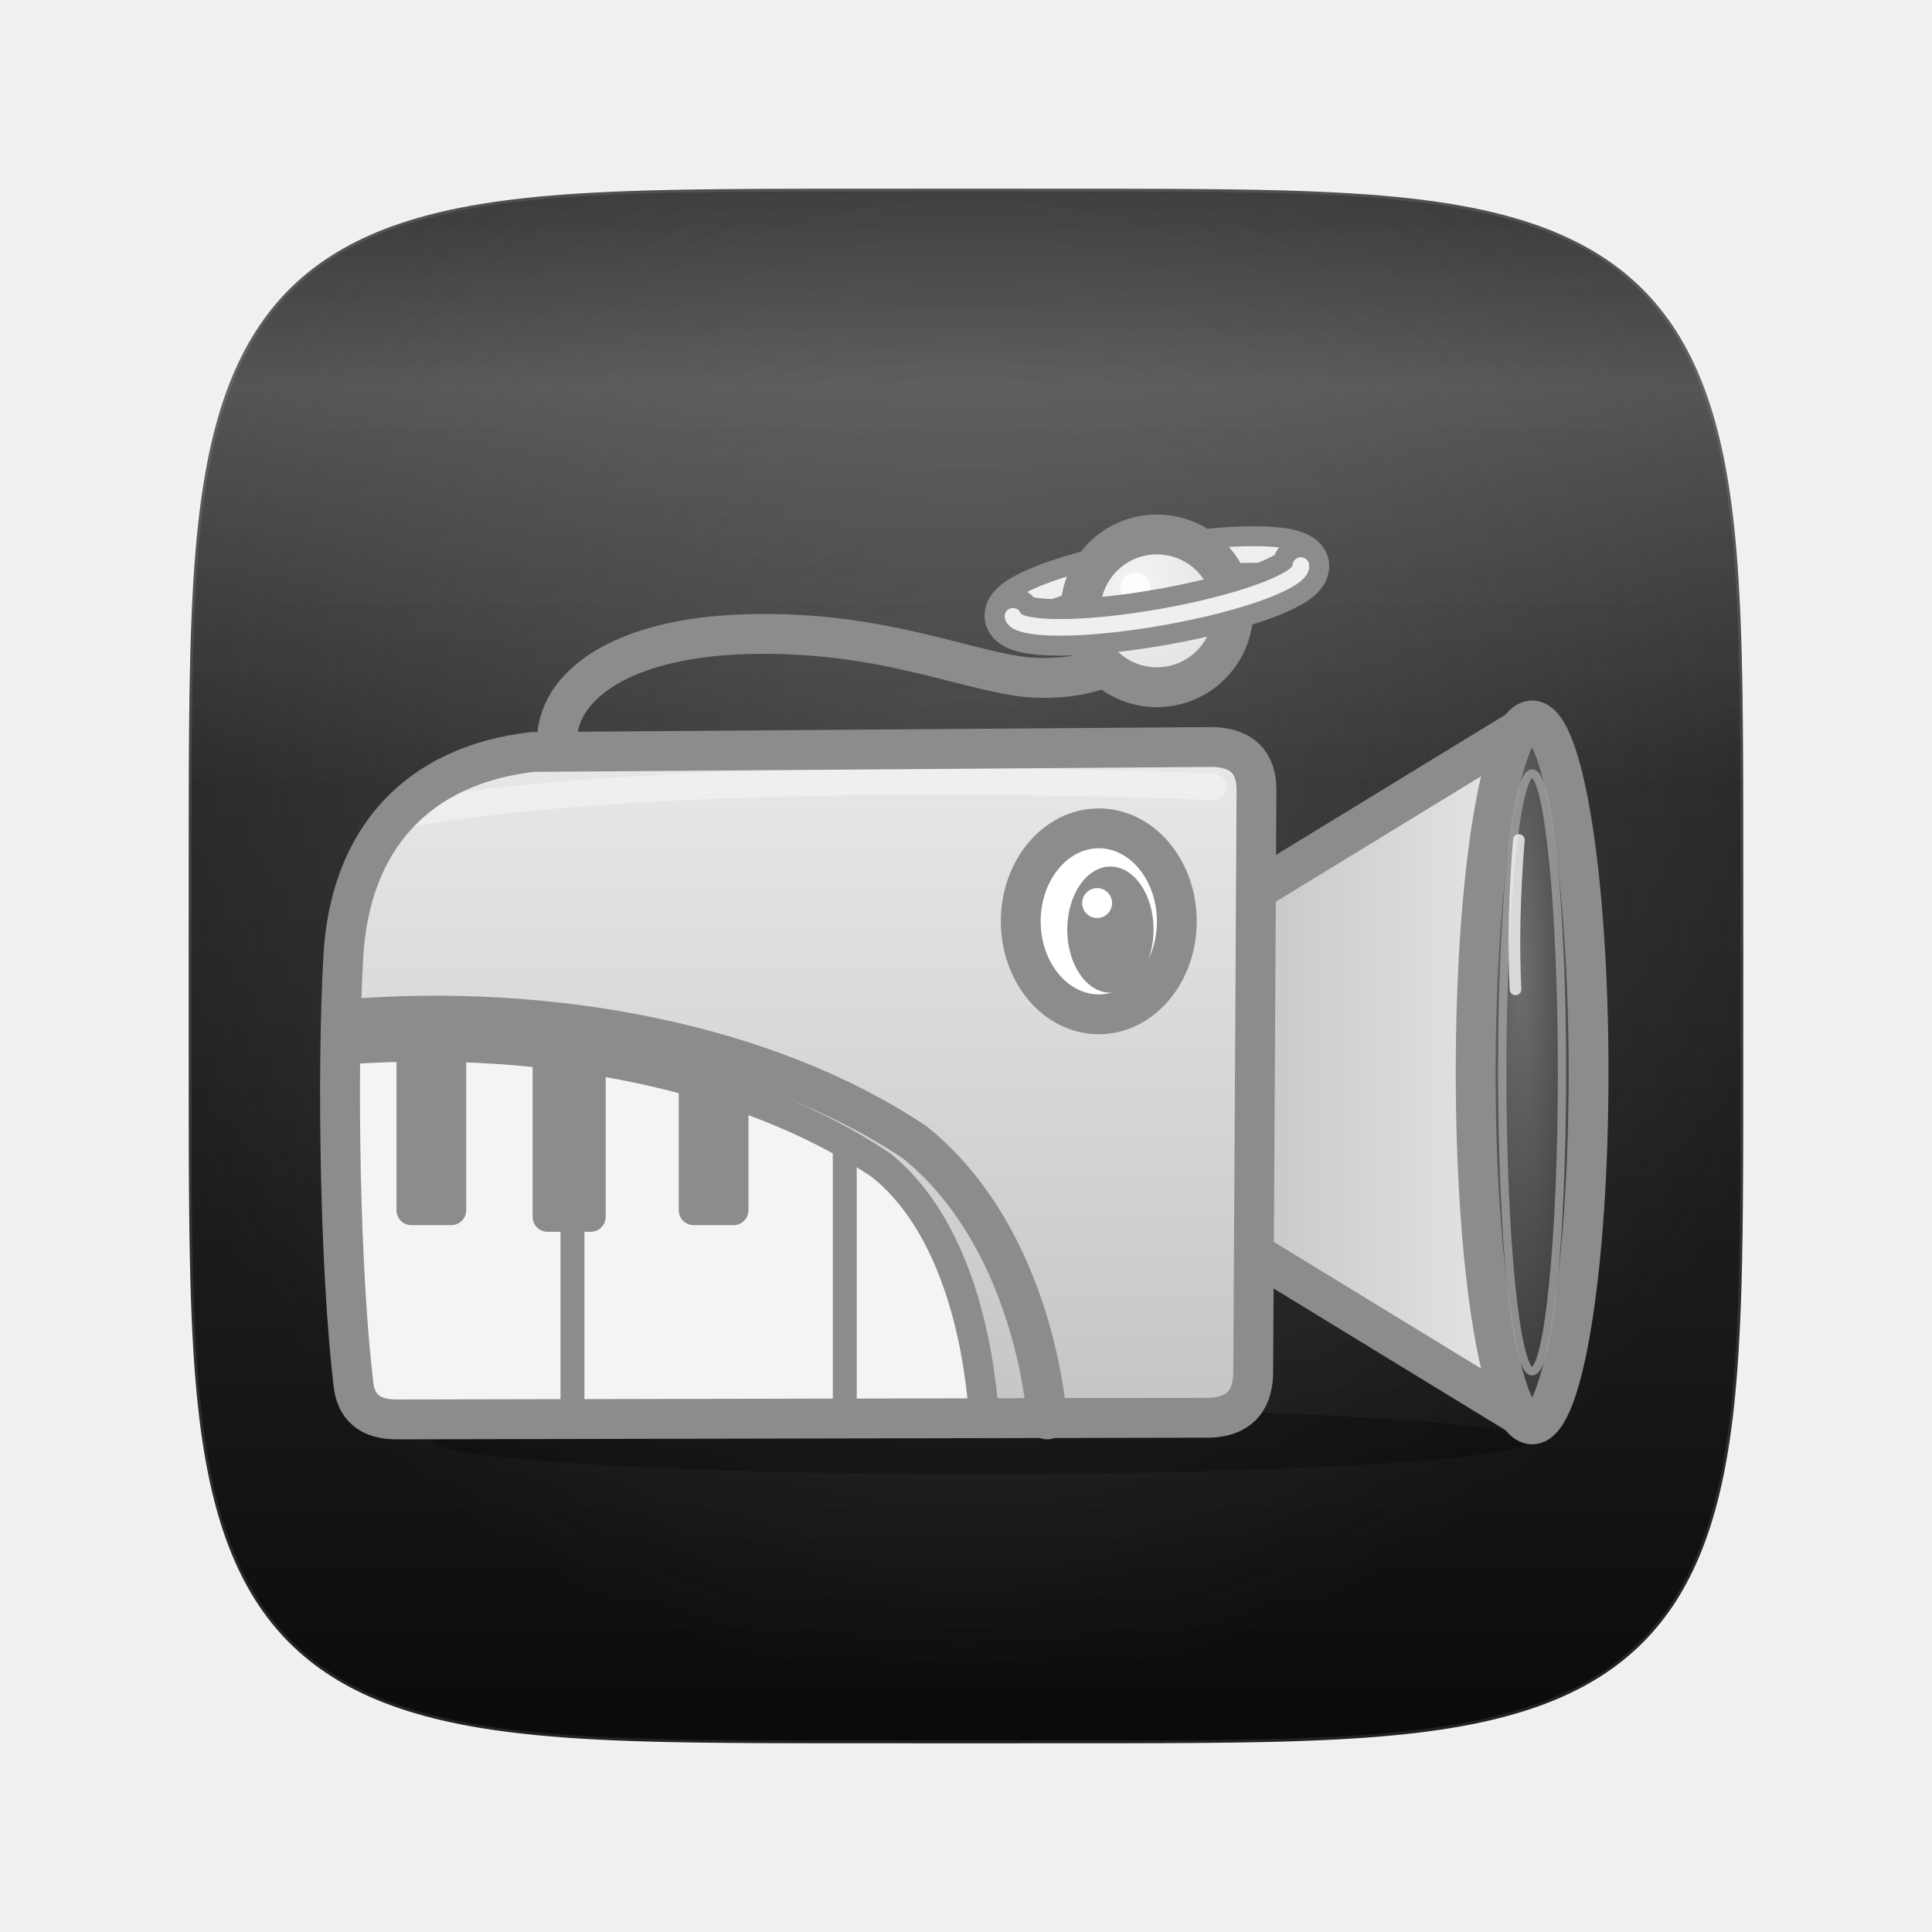
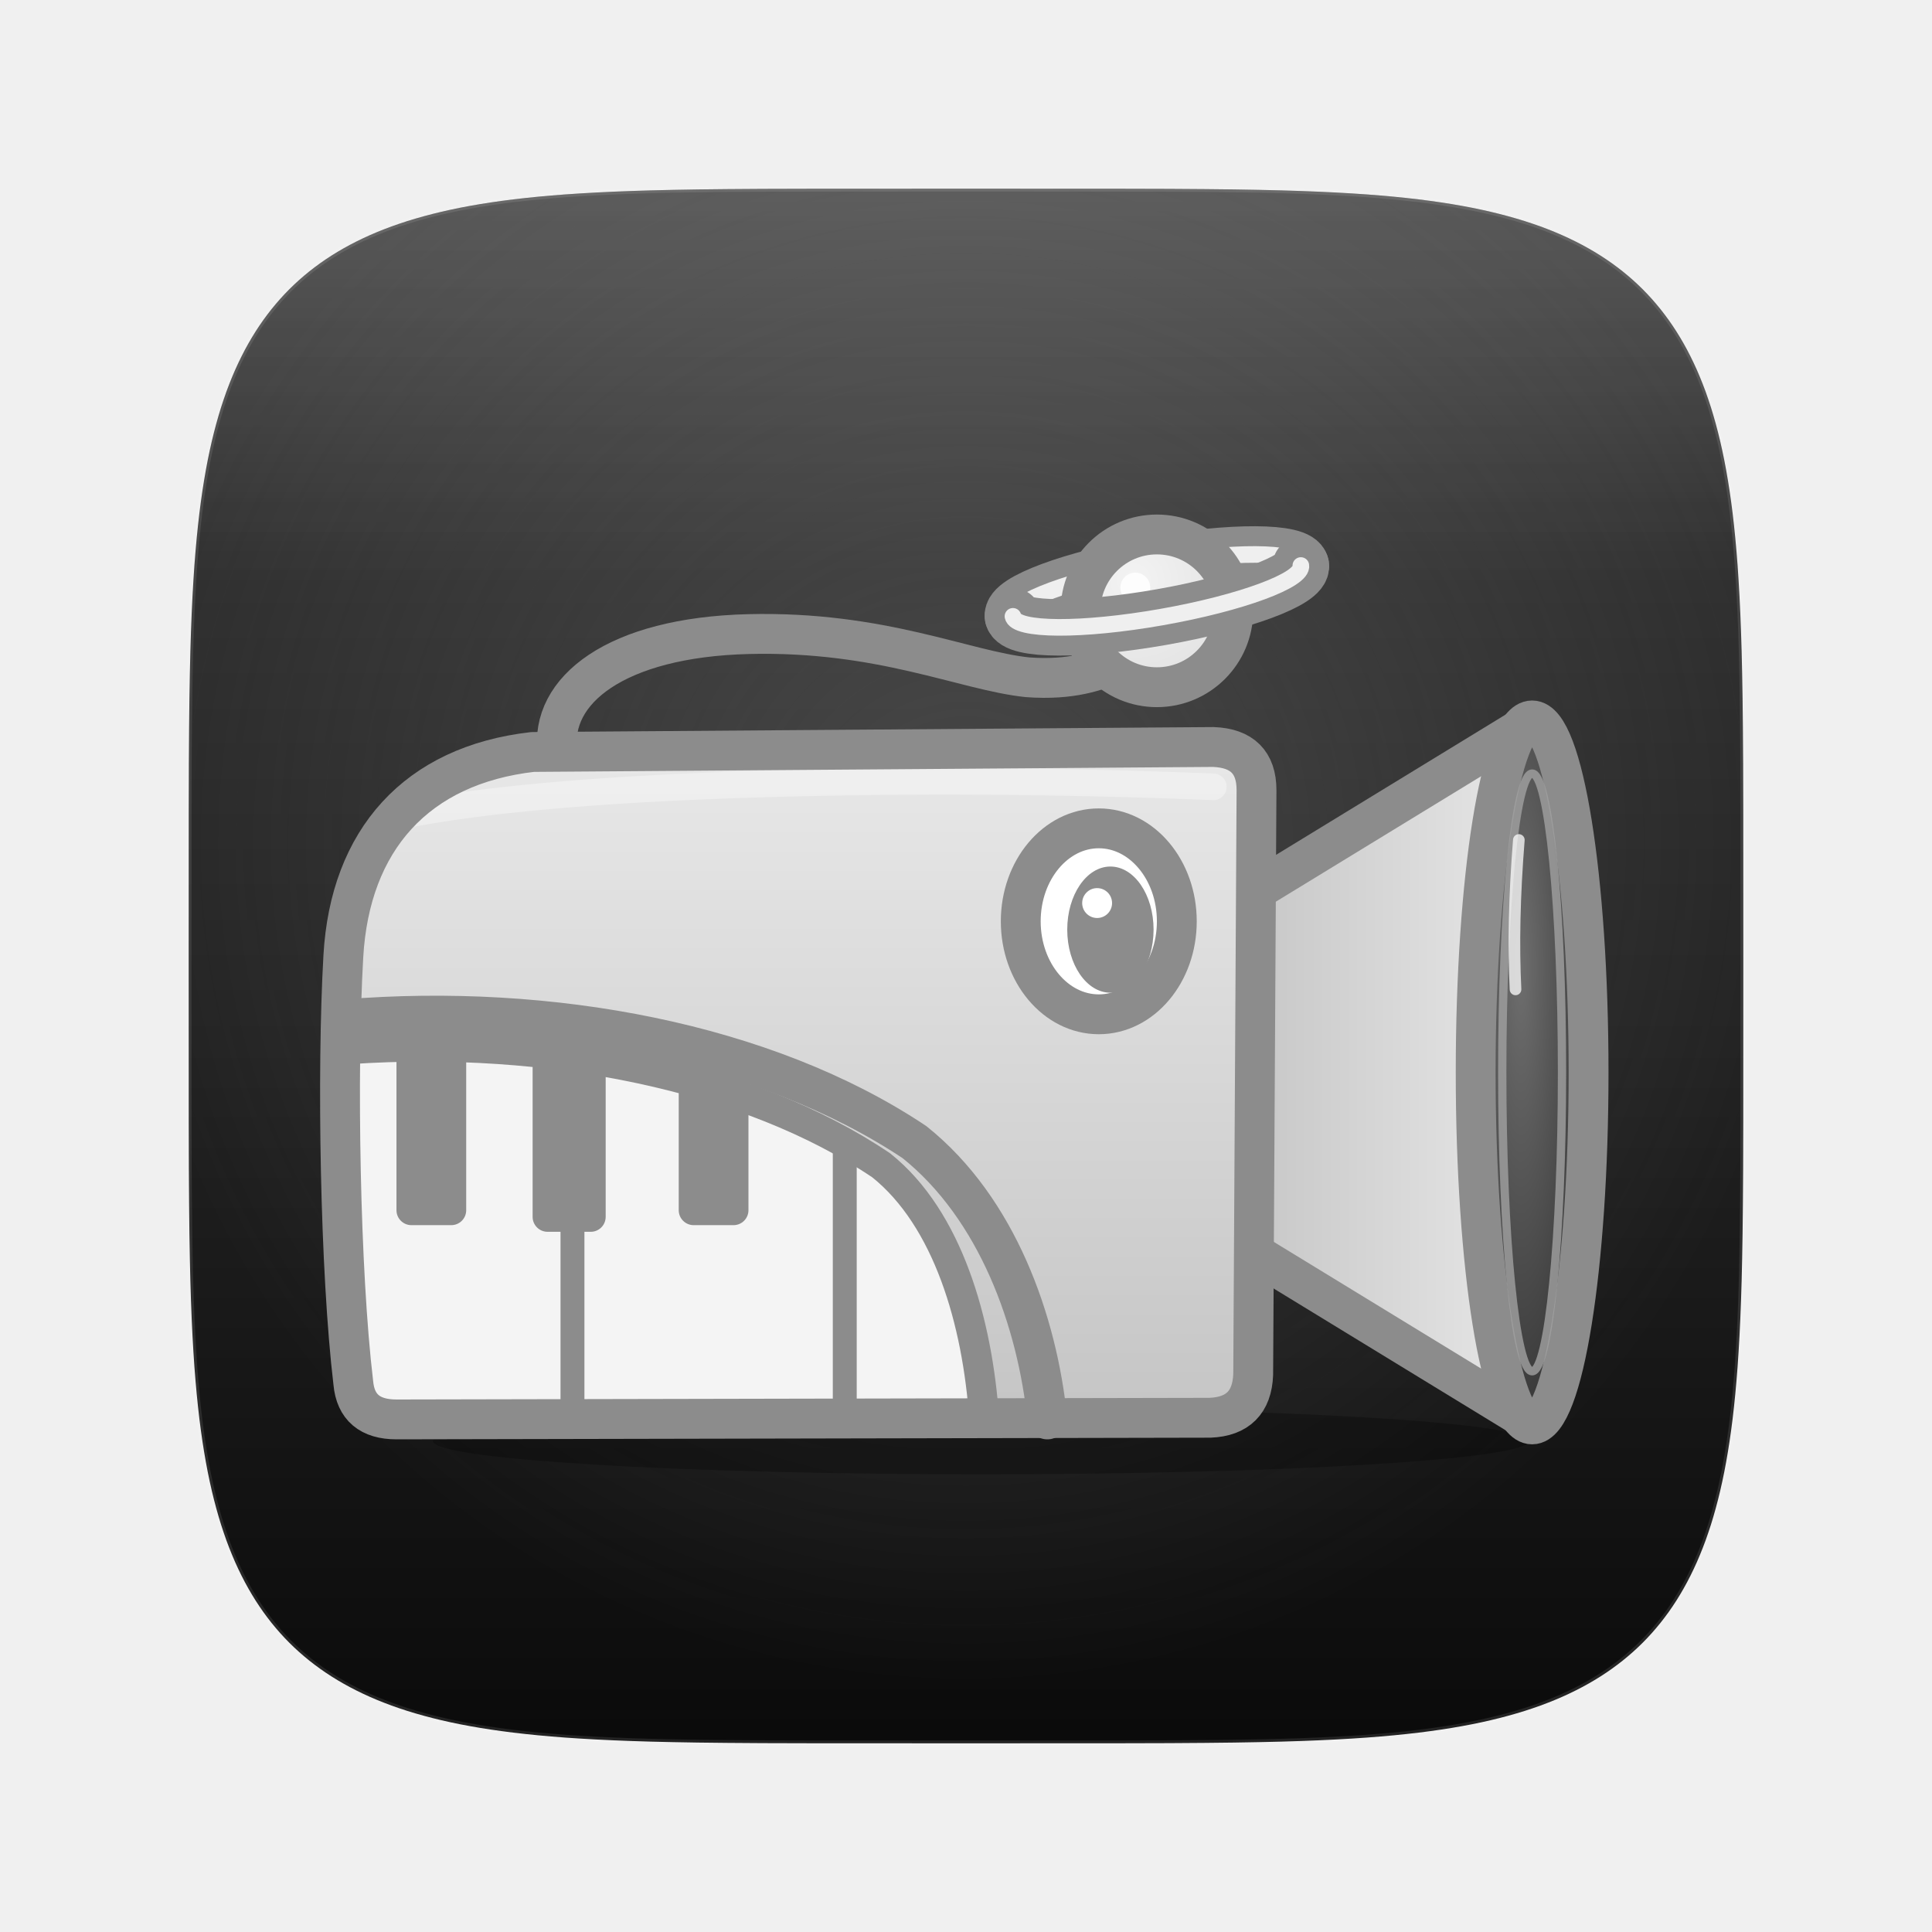
<svg xmlns="http://www.w3.org/2000/svg" width="1024" height="1024" viewBox="0 0 1024 1024">
  <defs>
    <linearGradient id="plate" x1="0" y1="0" x2="0" y2="1">
      <stop offset="0" stop-color="#3a3a3a" />
      <stop offset="0.55" stop-color="#222222" />
      <stop offset="1" stop-color="#0b0b0b" />
    </linearGradient>
    <radialGradient id="glow" cx="0.5" cy="0.42" r="0.55">
      <stop offset="0" stop-color="#6b6b6b" stop-opacity="0.45" />
      <stop offset="1" stop-color="#6b6b6b" stop-opacity="0" />
    </radialGradient>
    <linearGradient id="bodyg" x1="0" y1="0" x2="0" y2="1">
      <stop offset="0" stop-color="#c0c0c0" />
      <stop offset="0.6" stop-color="#ababab" />
      <stop offset="1" stop-color="#939393" />
    </linearGradient>
    <linearGradient id="lensbody" x1="0" y1="0" x2="0" y2="1">
      <stop offset="0" stop-color="#b8b8b8" />
      <stop offset="1" stop-color="#8c8c8c" />
    </linearGradient>
    <linearGradient id="keysg" x1="0" y1="0" x2="0" y2="1">
      <stop offset="0" stop-color="#fafafa" />
      <stop offset="1" stop-color="#e0e0e0" />
    </linearGradient>
    <linearGradient id="blackk" x1="0" y1="0" x2="0" y2="1">
      <stop offset="0" stop-color="#2f2f2f" />
      <stop offset="1" stop-color="#181818" />
    </linearGradient>
    <radialGradient id="glass" cx="0.35" cy="0.3" r="0.9">
      <stop offset="0" stop-color="#757575" />
      <stop offset="0.5" stop-color="#3c3c3c" />
      <stop offset="1" stop-color="#1c1c1c" />
    </radialGradient>
    <radialGradient id="eyew" cx="0.4" cy="0.35" r="0.7">
      <stop offset="0" stop-color="#ffffff" />
      <stop offset="1" stop-color="#e6e6e6" />
    </radialGradient>
    <radialGradient id="ball" cx="0.35" cy="0.3" r="0.8">
      <stop offset="0" stop-color="#d5d5d5" />
      <stop offset="1" stop-color="#999999" />
    </radialGradient>
    <linearGradient id="sheen" x1="0" y1="0" x2="0" y2="1">
-       <stop offset="0" stop-color="#ffffff" stop-opacity="0" />
-       <stop offset="0.25" stop-color="#ffffff" stop-opacity="0.16" />
-       <stop offset="0.75" stop-color="#ffffff" stop-opacity="0" />
+       <stop offset="0" stop-color="#ffffff" stop-opacity="0.16" />
+       <stop offset="0.5" stop-color="#ffffff" stop-opacity="0" />
    </linearGradient>
    <filter id="drop" x="-20%" y="-20%" width="140%" height="150%">
      <feGaussianBlur in="SourceAlpha" stdDeviation="14" />
      <feOffset dy="12" result="b" />
      <feComponentTransfer>
        <feFuncA type="linear" slope="0.35" />
      </feComponentTransfer>
      <feMerge>
        <feMergeNode />
        <feMergeNode in="SourceGraphic" />
      </feMerge>
    </filter>
-     <clipPath id="plateclip">
-       <path d="M924.00,512.00 L923.97,593.59 L923.90,619.65 L923.77,638.60 L923.60,654.01 L923.37,667.24 L923.10,678.95 L922.77,689.52 L922.39,699.21 L921.96,708.17 L921.48,716.53 L920.96,724.39 L920.37,731.81 L919.74,738.85 L919.06,745.54 L918.33,751.94 L917.54,758.06 L916.70,763.93 L915.81,769.57 L914.87,775.00 L913.88,780.24 L912.83,785.29 L911.73,790.18 L910.57,794.91 L909.36,799.49 L908.10,803.93 L906.79,808.23 L905.41,812.41 L903.99,816.47 L902.50,820.41 L900.96,824.24 L899.37,827.96 L897.71,831.58 L896.00,835.10 L894.23,838.53 L892.40,841.86 L890.51,845.11 L888.56,848.27 L886.55,851.34 L884.48,854.33 L882.34,857.24 L880.14,860.08 L877.87,862.83 L875.54,865.52 L873.14,868.13 L870.67,870.67 L868.13,873.14 L865.52,875.54 L862.83,877.87 L860.08,880.14 L857.24,882.34 L854.33,884.48 L851.34,886.55 L848.27,888.56 L845.11,890.51 L841.86,892.40 L838.53,894.23 L835.10,896.00 L831.58,897.71 L827.96,899.37 L824.24,900.96 L820.41,902.50 L816.47,903.99 L812.41,905.41 L808.23,906.79 L803.93,908.10 L799.49,909.36 L794.91,910.57 L790.18,911.73 L785.29,912.83 L780.24,913.88 L775.00,914.87 L769.57,915.81 L763.93,916.70 L758.06,917.54 L751.94,918.33 L745.54,919.06 L738.85,919.74 L731.81,920.37 L724.39,920.96 L716.53,921.48 L708.17,921.96 L699.21,922.39 L689.52,922.77 L678.95,923.10 L667.24,923.37 L654.01,923.60 L638.60,923.77 L619.65,923.90 L593.59,923.97 L512.00,924.00 L430.41,923.97 L404.35,923.90 L385.40,923.77 L369.99,923.60 L356.76,923.37 L345.05,923.10 L334.48,922.77 L324.79,922.39 L315.83,921.96 L307.47,921.48 L299.61,920.96 L292.19,920.37 L285.15,919.74 L278.46,919.06 L272.06,918.33 L265.94,917.54 L260.07,916.70 L254.43,915.81 L249.00,914.87 L243.76,913.88 L238.71,912.83 L233.82,911.73 L229.09,910.57 L224.51,909.36 L220.07,908.10 L215.77,906.79 L211.59,905.41 L207.53,903.99 L203.59,902.50 L199.76,900.96 L196.04,899.37 L192.42,897.71 L188.90,896.00 L185.47,894.23 L182.14,892.40 L178.89,890.51 L175.73,888.56 L172.66,886.55 L169.67,884.48 L166.76,882.34 L163.92,880.14 L161.17,877.87 L158.48,875.54 L155.87,873.14 L153.33,870.67 L150.86,868.13 L148.46,865.52 L146.13,862.83 L143.86,860.08 L141.66,857.24 L139.52,854.33 L137.45,851.34 L135.44,848.27 L133.49,845.11 L131.60,841.86 L129.77,838.53 L128.00,835.10 L126.29,831.58 L124.63,827.96 L123.04,824.24 L121.50,820.41 L120.01,816.47 L118.59,812.41 L117.21,808.23 L115.90,803.93 L114.64,799.49 L113.43,794.91 L112.27,790.18 L111.17,785.29 L110.12,780.24 L109.13,775.00 L108.19,769.57 L107.30,763.93 L106.46,758.06 L105.67,751.94 L104.94,745.54 L104.26,738.85 L103.63,731.81 L103.04,724.39 L102.52,716.53 L102.04,708.17 L101.61,699.21 L101.23,689.52 L100.90,678.95 L100.63,667.24 L100.40,654.01 L100.23,638.60 L100.10,619.65 L100.03,593.59 L100.00,512.00 L100.03,430.41 L100.10,404.35 L100.23,385.40 L100.40,369.99 L100.63,356.76 L100.90,345.05 L101.23,334.48 L101.61,324.79 L102.04,315.83 L102.52,307.47 L103.04,299.61 L103.63,292.19 L104.26,285.15 L104.94,278.46 L105.67,272.06 L106.46,265.94 L107.30,260.07 L108.19,254.43 L109.13,249.00 L110.12,243.76 L111.17,238.71 L112.27,233.82 L113.43,229.09 L114.64,224.51 L115.90,220.07 L117.21,215.77 L118.59,211.59 L120.01,207.53 L121.50,203.59 L123.04,199.76 L124.63,196.04 L126.29,192.42 L128.00,188.90 L129.77,185.47 L131.60,182.14 L133.49,178.89 L135.44,175.73 L137.45,172.66 L139.52,169.67 L141.66,166.76 L143.86,163.92 L146.13,161.17 L148.46,158.48 L150.86,155.87 L153.33,153.33 L155.87,150.86 L158.48,148.46 L161.17,146.13 L163.92,143.86 L166.76,141.66 L169.67,139.52 L172.66,137.45 L175.73,135.44 L178.89,133.49 L182.14,131.60 L185.47,129.77 L188.90,128.00 L192.42,126.29 L196.04,124.63 L199.76,123.04 L203.59,121.50 L207.53,120.01 L211.59,118.59 L215.77,117.21 L220.07,115.90 L224.51,114.64 L229.09,113.43 L233.82,112.27 L238.71,111.17 L243.76,110.12 L249.00,109.13 L254.43,108.19 L260.07,107.30 L265.94,106.46 L272.06,105.67 L278.46,104.94 L285.15,104.26 L292.19,103.63 L299.61,103.04 L307.47,102.52 L315.83,102.04 L324.79,101.61 L334.48,101.23 L345.05,100.90 L356.76,100.63 L369.99,100.40 L385.40,100.23 L404.35,100.10 L430.41,100.03 L512.00,100.00 L593.59,100.03 L619.65,100.10 L638.60,100.23 L654.01,100.40 L667.24,100.63 L678.95,100.90 L689.52,101.23 L699.21,101.61 L708.17,102.04 L716.53,102.52 L724.39,103.04 L731.81,103.63 L738.85,104.26 L745.54,104.94 L751.94,105.67 L758.06,106.46 L763.93,107.30 L769.57,108.19 L775.00,109.13 L780.24,110.12 L785.29,111.17 L790.18,112.27 L794.91,113.43 L799.49,114.64 L803.93,115.90 L808.23,117.21 L812.41,118.59 L816.47,120.01 L820.41,121.50 L824.24,123.04 L827.96,124.63 L831.58,126.29 L835.10,128.00 L838.53,129.77 L841.86,131.60 L845.11,133.49 L848.27,135.44 L851.34,137.45 L854.33,139.52 L857.24,141.66 L860.08,143.86 L862.83,146.13 L865.52,148.46 L868.13,150.86 L870.67,153.33 L873.14,155.87 L875.54,158.48 L877.87,161.17 L880.14,163.92 L882.34,166.76 L884.48,169.67 L886.55,172.66 L888.56,175.73 L890.51,178.89 L892.40,182.14 L894.23,185.47 L896.00,188.90 L897.71,192.42 L899.37,196.04 L900.96,199.76 L902.50,203.59 L903.99,207.53 L905.41,211.59 L906.79,215.77 L908.10,220.07 L909.36,224.51 L910.57,229.09 L911.73,233.82 L912.83,238.71 L913.88,243.76 L914.87,249.00 L915.81,254.43 L916.70,260.07 L917.54,265.94 L918.33,272.06 L919.06,278.46 L919.74,285.15 L920.37,292.19 L920.96,299.61 L921.48,307.47 L921.96,315.83 L922.39,324.79 L922.77,334.48 L923.10,345.05 L923.37,356.76 L923.60,369.99 L923.77,385.40 L923.90,404.35 L923.97,430.41 Z" />
-     </clipPath>
+     <linearGradient id="sheenP" gradientUnits="userSpaceOnUse" x1="0" y1="100" x2="0" y2="520">
+       <stop offset="0" stop-color="#ffffff" stop-opacity="0.16" />
+       <stop offset="0.5" stop-color="#ffffff" stop-opacity="0" />
+     </linearGradient>
  </defs>
  <path d="M924.00,512.00 L923.97,593.59 L923.90,619.65 L923.77,638.60 L923.60,654.01 L923.37,667.24 L923.10,678.95 L922.77,689.52 L922.39,699.21 L921.96,708.17 L921.48,716.53 L920.96,724.39 L920.37,731.81 L919.74,738.85 L919.06,745.54 L918.33,751.94 L917.54,758.06 L916.70,763.93 L915.81,769.57 L914.87,775.00 L913.88,780.24 L912.83,785.29 L911.73,790.18 L910.57,794.91 L909.36,799.49 L908.10,803.93 L906.79,808.23 L905.41,812.41 L903.99,816.47 L902.50,820.41 L900.96,824.24 L899.37,827.96 L897.71,831.58 L896.00,835.10 L894.23,838.53 L892.40,841.86 L890.51,845.11 L888.56,848.27 L886.55,851.34 L884.48,854.33 L882.34,857.24 L880.14,860.08 L877.87,862.83 L875.54,865.52 L873.14,868.13 L870.67,870.67 L868.13,873.14 L865.52,875.54 L862.83,877.87 L860.08,880.14 L857.24,882.34 L854.33,884.48 L851.34,886.55 L848.27,888.56 L845.11,890.51 L841.86,892.40 L838.53,894.23 L835.10,896.00 L831.58,897.71 L827.96,899.37 L824.24,900.96 L820.41,902.50 L816.47,903.99 L812.41,905.41 L808.23,906.79 L803.93,908.10 L799.49,909.36 L794.91,910.57 L790.18,911.73 L785.29,912.83 L780.24,913.88 L775.00,914.87 L769.57,915.81 L763.93,916.70 L758.06,917.54 L751.94,918.33 L745.54,919.06 L738.85,919.74 L731.81,920.37 L724.39,920.96 L716.53,921.48 L708.17,921.96 L699.21,922.39 L689.52,922.77 L678.95,923.10 L667.24,923.37 L654.01,923.60 L638.60,923.77 L619.65,923.90 L593.59,923.97 L512.00,924.00 L430.41,923.97 L404.35,923.90 L385.40,923.77 L369.99,923.60 L356.76,923.37 L345.05,923.10 L334.48,922.77 L324.79,922.39 L315.83,921.96 L307.47,921.48 L299.61,920.96 L292.19,920.37 L285.15,919.74 L278.46,919.06 L272.06,918.33 L265.94,917.54 L260.07,916.70 L254.43,915.81 L249.00,914.87 L243.76,913.88 L238.71,912.83 L233.82,911.73 L229.09,910.57 L224.51,909.36 L220.07,908.10 L215.77,906.79 L211.59,905.41 L207.53,903.99 L203.59,902.50 L199.76,900.96 L196.04,899.37 L192.42,897.71 L188.90,896.00 L185.47,894.23 L182.14,892.40 L178.89,890.51 L175.73,888.56 L172.66,886.55 L169.67,884.48 L166.76,882.34 L163.92,880.14 L161.17,877.87 L158.48,875.54 L155.87,873.14 L153.33,870.67 L150.86,868.13 L148.46,865.52 L146.13,862.83 L143.86,860.08 L141.66,857.24 L139.52,854.33 L137.45,851.34 L135.44,848.27 L133.49,845.11 L131.60,841.86 L129.77,838.53 L128.00,835.10 L126.29,831.58 L124.63,827.96 L123.04,824.24 L121.50,820.41 L120.01,816.47 L118.59,812.41 L117.21,808.23 L115.90,803.93 L114.64,799.49 L113.43,794.91 L112.27,790.18 L111.17,785.29 L110.12,780.24 L109.13,775.00 L108.19,769.57 L107.30,763.93 L106.46,758.06 L105.67,751.94 L104.94,745.54 L104.26,738.85 L103.63,731.81 L103.04,724.39 L102.52,716.53 L102.04,708.17 L101.61,699.21 L101.23,689.52 L100.90,678.95 L100.63,667.24 L100.40,654.01 L100.23,638.60 L100.10,619.65 L100.03,593.59 L100.00,512.00 L100.03,430.41 L100.10,404.35 L100.23,385.40 L100.40,369.99 L100.63,356.76 L100.90,345.05 L101.23,334.48 L101.61,324.79 L102.04,315.83 L102.52,307.47 L103.04,299.61 L103.63,292.19 L104.26,285.15 L104.94,278.46 L105.67,272.06 L106.46,265.94 L107.30,260.07 L108.19,254.43 L109.13,249.00 L110.12,243.76 L111.17,238.71 L112.27,233.82 L113.43,229.09 L114.64,224.51 L115.90,220.07 L117.21,215.77 L118.59,211.59 L120.01,207.53 L121.50,203.59 L123.04,199.76 L124.63,196.04 L126.29,192.42 L128.00,188.90 L129.77,185.47 L131.60,182.14 L133.49,178.89 L135.44,175.73 L137.45,172.66 L139.52,169.67 L141.66,166.76 L143.86,163.92 L146.13,161.17 L148.46,158.48 L150.86,155.87 L153.33,153.33 L155.87,150.86 L158.48,148.46 L161.17,146.13 L163.92,143.86 L166.76,141.66 L169.67,139.52 L172.66,137.45 L175.73,135.44 L178.89,133.49 L182.14,131.60 L185.47,129.77 L188.90,128.00 L192.42,126.29 L196.04,124.63 L199.76,123.04 L203.59,121.50 L207.53,120.01 L211.59,118.59 L215.77,117.21 L220.07,115.90 L224.51,114.64 L229.09,113.43 L233.82,112.27 L238.71,111.17 L243.76,110.12 L249.00,109.13 L254.43,108.19 L260.07,107.30 L265.94,106.46 L272.06,105.67 L278.46,104.94 L285.15,104.26 L292.19,103.63 L299.61,103.04 L307.47,102.52 L315.83,102.04 L324.79,101.61 L334.48,101.23 L345.05,100.90 L356.76,100.63 L369.99,100.40 L385.40,100.23 L404.35,100.10 L430.41,100.03 L512.00,100.00 L593.59,100.03 L619.65,100.10 L638.60,100.23 L654.01,100.40 L667.24,100.63 L678.95,100.90 L689.52,101.23 L699.21,101.61 L708.17,102.04 L716.53,102.52 L724.39,103.04 L731.81,103.63 L738.85,104.26 L745.54,104.94 L751.94,105.67 L758.06,106.46 L763.93,107.30 L769.57,108.19 L775.00,109.13 L780.24,110.12 L785.29,111.17 L790.18,112.27 L794.91,113.43 L799.49,114.64 L803.93,115.90 L808.23,117.21 L812.41,118.59 L816.47,120.01 L820.41,121.50 L824.24,123.04 L827.96,124.63 L831.58,126.29 L835.10,128.00 L838.53,129.77 L841.86,131.60 L845.11,133.49 L848.27,135.44 L851.34,137.45 L854.33,139.52 L857.24,141.66 L860.08,143.86 L862.83,146.13 L865.52,148.46 L868.13,150.86 L870.67,153.33 L873.14,155.87 L875.54,158.48 L877.87,161.17 L880.14,163.92 L882.34,166.76 L884.48,169.67 L886.55,172.66 L888.56,175.73 L890.51,178.89 L892.40,182.14 L894.23,185.47 L896.00,188.90 L897.71,192.42 L899.37,196.04 L900.96,199.76 L902.50,203.59 L903.99,207.53 L905.41,211.59 L906.79,215.77 L908.10,220.07 L909.36,224.51 L910.57,229.09 L911.73,233.82 L912.83,238.71 L913.88,243.76 L914.87,249.00 L915.81,254.43 L916.70,260.07 L917.54,265.94 L918.33,272.06 L919.06,278.46 L919.74,285.15 L920.37,292.19 L920.96,299.61 L921.48,307.47 L921.96,315.83 L922.39,324.79 L922.77,334.48 L923.10,345.05 L923.37,356.76 L923.60,369.99 L923.77,385.40 L923.90,404.35 L923.97,430.41 Z" fill="url(#plate)" />
-   <g clip-path="url(#plateclip)">
-     <rect x="100" y="100" width="824" height="824" fill="url(#glow)" />
-     <rect x="100" y="100" width="824" height="420" fill="url(#sheen)" />
-     <ellipse cx="519.9" cy="763.8" rx="290.4" ry="17.6" fill="#060606" opacity="0.35" />
-     <g transform="translate(115.1,-126.8) scale(0.88)">
-       <defs>
-         <clipPath id="bodyclip">
-           <path d="M 82 977 C 74 910 72 790 76 720 C 80 650 120 605 190 597 L 600 594 Q 626 595 626 620 L 624 972 Q 623 997 598 998 L 108 999 Q 84 999 82 977 Z" />
-         </clipPath>
-         <clipPath id="jawclip">
-           <path d="M 80 776 C 200 768 320 792 400 846 C 440 878 458 940 462 999 L 100 999 Q 82 999 82 977 L 80 776 Z" />
-         </clipPath>
-         <linearGradient id="bg1" x1="0" y1="0" x2="0" y2="1">
-           <stop offset="0" stop-color="#e8e8e8" />
-           <stop offset="1" stop-color="#c5c5c5" />
-         </linearGradient>
-         <linearGradient id="lg1" x1="0" y1="0" x2="1" y2="0">
-           <stop offset="0" stop-color="#c5c5c5" />
-           <stop offset="1" stop-color="#e8e8e8" />
-         </linearGradient>
-         <radialGradient id="gl" cx="0.4" cy="0.35" r="0.7">
-           <stop offset="0" stop-color="#6e6e6e" />
-           <stop offset="1" stop-color="#353535" />
-         </radialGradient>
-         <radialGradient id="bl" cx="0.35" cy="0.3" r="0.75">
-           <stop offset="0" stop-color="#f3f3f3" />
-           <stop offset="1" stop-color="#e2e2e2" />
-         </radialGradient>
-       </defs>
-       <path d="M 610 690 L 790 580 Q 800 790 790 1000 L 610 890 Z" fill="url(#lg1)" stroke="#8c8c8c" stroke-width="24" stroke-linejoin="round" />
-       <ellipse cx="792" cy="790" rx="34" ry="212" fill="url(#gl)" stroke="#8c8c8c" stroke-width="24" />
-       <ellipse cx="792" cy="790" rx="18" ry="180" fill="none" stroke="#a1a1a1" stroke-width="5" opacity="0.8" />
-       <path d="M 784 650 Q 780 700 782 740" stroke="#ffffff" stroke-width="7" stroke-linecap="round" fill="none" opacity="0.75" />
-       <path d="M 205 597 C 200 560 240 528 320 526 C 400 524 450 548 488 552 C 515 554 530 548 540 544" fill="none" stroke="#8c8c8c" stroke-width="24" stroke-linecap="round" />
-       <path d="M 82 977 C 74 910 72 790 76 720 C 80 650 120 605 190 597 L 600 594 Q 626 595 626 620 L 624 972 Q 623 997 598 998 L 108 999 Q 84 999 82 977 Z" fill="url(#bg1)" />
-       <g clip-path="url(#bodyclip)">
-         <path d="M 80 776 C 200 768 320 792 400 846 C 440 878 458 940 462 999 L 100 999 Q 82 999 82 977 L 80 776 Z" fill="#f4f4f4" />
-         <path d="M 90 640 C 200 612 450 612 600 618" stroke="#ffffff" stroke-opacity="0.35" stroke-width="16" fill="none" stroke-linecap="round" />
-         <g clip-path="url(#jawclip)">
-           <path d="M 214 770 L 214 1005" stroke="#8c8c8c" stroke-width="14.4" />
-           <path d="M 378 770 L 378 1005" stroke="#8c8c8c" stroke-width="14.4" />
-           <rect x="108" y="700" width="42" height="182" rx="9" fill="#8c8c8c" />
-           <rect x="190" y="700" width="44" height="186" rx="9" fill="#8c8c8c" />
-           <rect x="278" y="700" width="42" height="182" rx="9" fill="#8c8c8c" />
-         </g>
-       </g>
-       <path d="M 77 758 C 200 748 330 772 420 832 C 470 872 494 940 500 999" fill="none" stroke="#8c8c8c" stroke-width="24" stroke-linecap="round" />
-       <path d="M 80 776 C 200 768 320 792 400 846 C 440 878 458 940 462 999" fill="none" stroke="#8c8c8c" stroke-width="18.0" stroke-linecap="round" />
-       <path d="M 82 977 C 74 910 72 790 76 720 C 80 650 120 605 190 597 L 600 594 Q 626 595 626 620 L 624 972 Q 623 997 598 998 L 108 999 Q 84 999 82 977 Z" fill="none" stroke="#8c8c8c" stroke-width="24" stroke-linejoin="round" />
-       <ellipse cx="531" cy="699" rx="47" ry="56" fill="#ffffff" stroke="#8c8c8c" stroke-width="24" />
-       <ellipse cx="538" cy="704" rx="26" ry="38" fill="#8c8c8c" />
-       <circle cx="530" cy="688" r="9" fill="#ffffff" />
-       <path d="M 479.3 515.3 A 88 16 -10 0 1 652.7 484.7" fill="none" stroke="#8c8c8c" stroke-width="34" stroke-linecap="round" />
-       <path d="M 479.3 515.3 A 88 16 -10 0 1 652.7 484.7" fill="none" stroke="#efefef" stroke-width="10" stroke-linecap="round" />
-       <circle cx="566" cy="512" r="46" fill="url(#bl)" stroke="#8c8c8c" stroke-width="24" />
-       <circle cx="553" cy="498" r="9" fill="#ffffff" opacity="0.85" />
-       <path d="M 479.3 515.3 A 88 16 -10 0 0 652.7 484.7" fill="none" stroke="#8c8c8c" stroke-width="34" stroke-linecap="round" />
-       <path d="M 479.3 515.3 A 88 16 -10 0 0 652.7 484.7" fill="none" stroke="#efefef" stroke-width="10" stroke-linecap="round" />
-     </g>
+   <path d="M924.00,512.00 L923.97,593.59 L923.90,619.65 L923.77,638.60 L923.60,654.01 L923.37,667.24 L923.10,678.95 L922.77,689.52 L922.39,699.21 L921.96,708.17 L921.48,716.53 L920.96,724.39 L920.37,731.81 L919.74,738.85 L919.06,745.54 L918.33,751.94 L917.54,758.06 L916.70,763.93 L915.81,769.57 L914.87,775.00 L913.88,780.24 L912.83,785.29 L911.73,790.18 L910.57,794.91 L909.36,799.49 L908.10,803.93 L906.79,808.23 L905.41,812.41 L903.99,816.47 L902.50,820.41 L900.96,824.24 L899.37,827.96 L897.71,831.58 L896.00,835.10 L894.23,838.53 L892.40,841.86 L890.51,845.11 L888.56,848.27 L886.55,851.34 L884.48,854.33 L882.34,857.24 L880.14,860.08 L877.87,862.83 L875.54,865.52 L873.14,868.13 L870.67,870.67 L868.13,873.14 L865.52,875.54 L862.83,877.87 L860.08,880.14 L857.24,882.34 L854.33,884.48 L851.34,886.55 L848.27,888.56 L845.11,890.51 L841.86,892.40 L838.53,894.23 L835.10,896.00 L831.58,897.71 L827.96,899.37 L824.24,900.96 L820.41,902.50 L816.47,903.99 L812.41,905.41 L808.23,906.79 L803.93,908.10 L799.49,909.36 L794.91,910.57 L790.18,911.73 L785.29,912.83 L780.24,913.88 L775.00,914.87 L769.57,915.81 L763.93,916.70 L758.06,917.54 L751.94,918.33 L745.54,919.06 L738.85,919.74 L731.81,920.37 L724.39,920.96 L716.53,921.48 L708.17,921.96 L699.21,922.39 L689.52,922.77 L678.95,923.10 L667.24,923.37 L654.01,923.60 L638.60,923.77 L619.65,923.90 L593.59,923.97 L512.00,924.00 L430.41,923.97 L404.35,923.90 L385.40,923.77 L369.99,923.60 L356.76,923.37 L345.05,923.10 L334.48,922.77 L324.79,922.39 L315.83,921.96 L307.47,921.48 L299.61,920.96 L292.19,920.37 L285.15,919.74 L278.46,919.06 L272.06,918.33 L265.94,917.54 L260.07,916.70 L254.43,915.81 L249.00,914.87 L243.76,913.88 L238.71,912.83 L233.82,911.73 L229.09,910.57 L224.51,909.36 L220.07,908.10 L215.77,906.79 L211.59,905.41 L207.53,903.99 L203.59,902.50 L199.76,900.96 L196.04,899.37 L192.42,897.71 L188.90,896.00 L185.47,894.23 L182.14,892.40 L178.89,890.51 L175.73,888.56 L172.66,886.55 L169.67,884.48 L166.76,882.34 L163.92,880.14 L161.17,877.87 L158.48,875.54 L155.87,873.14 L153.33,870.67 L150.86,868.13 L148.46,865.52 L146.13,862.83 L143.86,860.08 L141.66,857.24 L139.52,854.33 L137.45,851.34 L135.44,848.27 L133.49,845.11 L131.60,841.86 L129.77,838.53 L128.00,835.10 L126.29,831.58 L124.63,827.96 L123.04,824.24 L121.50,820.41 L120.01,816.47 L118.59,812.41 L117.21,808.23 L115.90,803.93 L114.64,799.49 L113.43,794.91 L112.27,790.18 L111.17,785.29 L110.12,780.24 L109.13,775.00 L108.19,769.57 L107.30,763.93 L106.46,758.06 L105.67,751.94 L104.94,745.54 L104.26,738.85 L103.63,731.81 L103.04,724.39 L102.52,716.53 L102.04,708.17 L101.61,699.21 L101.23,689.52 L100.90,678.95 L100.63,667.24 L100.40,654.01 L100.23,638.60 L100.10,619.65 L100.03,593.59 L100.00,512.00 L100.03,430.41 L100.10,404.35 L100.23,385.40 L100.40,369.99 L100.63,356.76 L100.90,345.05 L101.23,334.48 L101.61,324.79 L102.04,315.83 L102.52,307.47 L103.04,299.61 L103.63,292.19 L104.26,285.15 L104.94,278.46 L105.67,272.06 L106.46,265.94 L107.30,260.07 L108.19,254.43 L109.13,249.00 L110.12,243.76 L111.17,238.71 L112.27,233.82 L113.43,229.09 L114.64,224.51 L115.90,220.07 L117.21,215.77 L118.59,211.59 L120.01,207.53 L121.50,203.59 L123.04,199.76 L124.63,196.04 L126.29,192.42 L128.00,188.90 L129.77,185.47 L131.60,182.14 L133.49,178.89 L135.44,175.73 L137.45,172.66 L139.52,169.67 L141.66,166.76 L143.86,163.92 L146.13,161.17 L148.46,158.48 L150.86,155.87 L153.33,153.33 L155.87,150.86 L158.48,148.46 L161.17,146.13 L163.92,143.86 L166.76,141.66 L169.67,139.52 L172.66,137.45 L175.73,135.44 L178.89,133.49 L182.14,131.60 L185.47,129.77 L188.90,128.00 L192.42,126.29 L196.04,124.63 L199.76,123.04 L203.59,121.50 L207.53,120.01 L211.59,118.59 L215.77,117.21 L220.07,115.90 L224.51,114.64 L229.09,113.43 L233.82,112.27 L238.71,111.17 L243.76,110.12 L249.00,109.13 L254.43,108.19 L260.07,107.30 L265.94,106.46 L272.06,105.67 L278.46,104.94 L285.15,104.26 L292.19,103.63 L299.61,103.04 L307.47,102.52 L315.83,102.04 L324.79,101.61 L334.48,101.23 L345.05,100.90 L356.76,100.63 L369.99,100.40 L385.40,100.23 L404.35,100.10 L430.41,100.03 L512.00,100.00 L593.59,100.03 L619.65,100.10 L638.60,100.23 L654.01,100.40 L667.24,100.63 L678.95,100.90 L689.52,101.23 L699.21,101.61 L708.17,102.04 L716.53,102.52 L724.39,103.04 L731.81,103.63 L738.85,104.26 L745.54,104.94 L751.94,105.67 L758.06,106.46 L763.93,107.30 L769.57,108.19 L775.00,109.13 L780.24,110.12 L785.29,111.17 L790.18,112.27 L794.91,113.43 L799.49,114.64 L803.93,115.90 L808.23,117.21 L812.41,118.59 L816.47,120.01 L820.41,121.50 L824.24,123.04 L827.96,124.63 L831.58,126.29 L835.10,128.00 L838.53,129.77 L841.86,131.60 L845.11,133.49 L848.27,135.44 L851.34,137.45 L854.33,139.52 L857.24,141.66 L860.08,143.86 L862.83,146.13 L865.52,148.46 L868.13,150.86 L870.67,153.33 L873.14,155.87 L875.54,158.48 L877.87,161.17 L880.14,163.92 L882.34,166.76 L884.48,169.67 L886.55,172.66 L888.56,175.73 L890.51,178.89 L892.40,182.14 L894.23,185.47 L896.00,188.90 L897.71,192.42 L899.37,196.04 L900.96,199.76 L902.50,203.59 L903.99,207.53 L905.41,211.59 L906.79,215.77 L908.10,220.07 L909.36,224.51 L910.57,229.09 L911.73,233.82 L912.83,238.71 L913.88,243.76 L914.87,249.00 L915.81,254.43 L916.70,260.07 L917.54,265.94 L918.33,272.06 L919.06,278.46 L919.74,285.15 L920.37,292.19 L920.96,299.61 L921.48,307.47 L921.96,315.83 L922.39,324.79 L922.77,334.48 L923.10,345.05 L923.37,356.76 L923.60,369.99 L923.77,385.40 L923.90,404.35 L923.97,430.41 Z" fill="url(#glow)" />
+   <path d="M924.00,512.00 L923.97,593.59 L923.90,619.65 L923.77,638.60 L923.60,654.01 L923.37,667.24 L923.10,678.95 L922.77,689.52 L922.39,699.21 L921.96,708.17 L921.48,716.53 L920.96,724.39 L920.37,731.81 L919.74,738.85 L919.06,745.54 L918.33,751.94 L917.54,758.06 L916.70,763.93 L915.81,769.57 L914.87,775.00 L913.88,780.24 L912.83,785.29 L911.73,790.18 L910.57,794.91 L909.36,799.49 L908.10,803.93 L906.79,808.23 L905.41,812.41 L903.99,816.47 L902.50,820.41 L900.96,824.24 L899.37,827.96 L897.71,831.58 L896.00,835.10 L894.23,838.53 L892.40,841.86 L890.51,845.11 L888.56,848.27 L886.55,851.34 L884.48,854.33 L882.34,857.24 L880.14,860.08 L877.87,862.83 L875.54,865.52 L873.14,868.13 L870.67,870.67 L868.13,873.14 L865.52,875.54 L862.83,877.87 L860.08,880.14 L857.24,882.34 L854.33,884.48 L851.34,886.55 L848.27,888.56 L845.11,890.51 L841.86,892.40 L838.53,894.23 L835.10,896.00 L831.58,897.71 L827.96,899.37 L824.24,900.96 L820.41,902.50 L816.47,903.99 L812.41,905.41 L808.23,906.79 L803.93,908.10 L799.49,909.36 L794.91,910.57 L790.18,911.73 L785.29,912.83 L780.24,913.88 L775.00,914.87 L769.57,915.81 L763.93,916.70 L758.06,917.54 L751.94,918.33 L745.54,919.06 L738.85,919.74 L731.81,920.37 L724.39,920.96 L716.53,921.48 L708.17,921.96 L699.21,922.39 L689.52,922.77 L678.95,923.10 L667.24,923.37 L654.01,923.60 L638.60,923.77 L619.65,923.90 L593.59,923.97 L512.00,924.00 L430.41,923.97 L404.35,923.90 L385.40,923.77 L369.99,923.60 L356.76,923.37 L345.05,923.10 L334.48,922.77 L324.79,922.39 L315.83,921.96 L307.47,921.48 L299.61,920.96 L292.19,920.37 L285.15,919.74 L278.46,919.06 L272.06,918.33 L265.94,917.54 L260.07,916.70 L254.43,915.81 L249.00,914.87 L243.76,913.88 L238.71,912.83 L233.82,911.73 L229.09,910.57 L224.51,909.36 L220.07,908.10 L215.77,906.79 L211.59,905.41 L207.53,903.99 L203.59,902.50 L199.76,900.96 L196.04,899.37 L192.42,897.71 L188.90,896.00 L185.47,894.23 L182.14,892.40 L178.89,890.51 L175.73,888.56 L172.66,886.55 L169.67,884.48 L166.76,882.34 L163.92,880.14 L161.17,877.87 L158.48,875.54 L155.87,873.14 L153.33,870.67 L150.86,868.13 L148.46,865.52 L146.13,862.83 L143.86,860.08 L141.66,857.24 L139.52,854.33 L137.45,851.34 L135.44,848.27 L133.49,845.11 L131.60,841.86 L129.77,838.53 L128.00,835.10 L126.29,831.58 L124.63,827.96 L123.04,824.24 L121.50,820.41 L120.01,816.47 L118.59,812.41 L117.21,808.23 L115.90,803.93 L114.64,799.49 L113.43,794.91 L112.27,790.18 L111.17,785.29 L110.12,780.24 L109.13,775.00 L108.19,769.57 L107.30,763.93 L106.46,758.06 L105.67,751.94 L104.94,745.54 L104.26,738.85 L103.63,731.81 L103.04,724.39 L102.52,716.53 L102.04,708.17 L101.61,699.21 L101.23,689.52 L100.90,678.95 L100.63,667.24 L100.40,654.01 L100.23,638.60 L100.10,619.65 L100.03,593.59 L100.00,512.00 L100.03,430.41 L100.10,404.35 L100.23,385.40 L100.40,369.99 L100.63,356.76 L100.90,345.05 L101.23,334.48 L101.61,324.79 L102.04,315.83 L102.52,307.47 L103.04,299.61 L103.63,292.19 L104.26,285.15 L104.94,278.46 L105.67,272.06 L106.46,265.94 L107.30,260.07 L108.19,254.43 L109.13,249.00 L110.12,243.76 L111.17,238.71 L112.27,233.82 L113.43,229.09 L114.64,224.51 L115.90,220.07 L117.21,215.77 L118.59,211.59 L120.01,207.53 L121.50,203.59 L123.04,199.76 L124.63,196.04 L126.29,192.42 L128.00,188.90 L129.77,185.47 L131.60,182.14 L133.49,178.89 L135.44,175.73 L137.45,172.66 L139.52,169.67 L141.66,166.76 L143.86,163.92 L146.13,161.17 L148.46,158.48 L150.86,155.87 L153.33,153.33 L155.87,150.86 L158.48,148.46 L161.17,146.13 L163.92,143.86 L166.76,141.66 L169.67,139.52 L172.66,137.45 L175.73,135.44 L178.89,133.49 L182.14,131.60 L185.47,129.77 L188.90,128.00 L192.42,126.29 L196.04,124.63 L199.76,123.04 L203.59,121.50 L207.53,120.01 L211.59,118.59 L215.77,117.21 L220.07,115.90 L224.51,114.64 L229.09,113.43 L233.82,112.27 L238.71,111.17 L243.76,110.12 L249.00,109.13 L254.43,108.19 L260.07,107.30 L265.94,106.46 L272.06,105.67 L278.46,104.94 L285.15,104.26 L292.19,103.63 L299.61,103.04 L307.47,102.52 L315.83,102.04 L324.79,101.61 L334.48,101.23 L345.05,100.90 L356.76,100.63 L369.99,100.40 L385.40,100.23 L404.35,100.10 L430.41,100.03 L512.00,100.00 L593.59,100.03 L619.65,100.10 L638.60,100.23 L654.01,100.40 L667.24,100.63 L678.95,100.90 L689.52,101.23 L699.21,101.61 L708.17,102.04 L716.53,102.52 L724.39,103.04 L731.81,103.63 L738.85,104.26 L745.54,104.94 L751.94,105.67 L758.06,106.46 L763.93,107.30 L769.57,108.19 L775.00,109.13 L780.24,110.12 L785.29,111.17 L790.18,112.27 L794.91,113.43 L799.49,114.64 L803.93,115.90 L808.23,117.21 L812.41,118.59 L816.47,120.01 L820.41,121.50 L824.24,123.04 L827.96,124.63 L831.58,126.29 L835.10,128.00 L838.53,129.77 L841.86,131.60 L845.11,133.49 L848.27,135.44 L851.34,137.45 L854.33,139.52 L857.24,141.66 L860.08,143.86 L862.83,146.13 L865.52,148.46 L868.13,150.86 L870.67,153.33 L873.14,155.87 L875.54,158.48 L877.87,161.17 L880.14,163.92 L882.34,166.76 L884.48,169.67 L886.55,172.66 L888.56,175.73 L890.51,178.89 L892.40,182.14 L894.23,185.47 L896.00,188.90 L897.71,192.42 L899.37,196.04 L900.96,199.76 L902.50,203.59 L903.99,207.53 L905.41,211.59 L906.79,215.77 L908.10,220.07 L909.36,224.51 L910.57,229.09 L911.73,233.82 L912.83,238.71 L913.88,243.76 L914.87,249.00 L915.81,254.43 L916.70,260.07 L917.54,265.94 L918.33,272.06 L919.06,278.46 L919.74,285.15 L920.37,292.19 L920.96,299.61 L921.48,307.47 L921.96,315.83 L922.39,324.79 L922.77,334.48 L923.10,345.05 L923.37,356.76 L923.60,369.99 L923.77,385.40 L923.90,404.35 L923.97,430.41 Z" fill="url(#sheenP)" />
+   <ellipse cx="519.9" cy="763.8" rx="290.4" ry="17.6" fill="#060606" opacity="0.35" />
+   <g transform="translate(115.1,-126.8) scale(0.88)">
+     <defs>
+       <linearGradient id="bg1" x1="0" y1="0" x2="0" y2="1">
+         <stop offset="0" stop-color="#e8e8e8" />
+         <stop offset="1" stop-color="#c5c5c5" />
+       </linearGradient>
+       <linearGradient id="lg1" x1="0" y1="0" x2="1" y2="0">
+         <stop offset="0" stop-color="#c5c5c5" />
+         <stop offset="1" stop-color="#e8e8e8" />
+       </linearGradient>
+       <radialGradient id="gl" cx="0.4" cy="0.35" r="0.7">
+         <stop offset="0" stop-color="#6e6e6e" />
+         <stop offset="1" stop-color="#353535" />
+       </radialGradient>
+       <radialGradient id="bl" cx="0.35" cy="0.3" r="0.75">
+         <stop offset="0" stop-color="#f3f3f3" />
+         <stop offset="1" stop-color="#e2e2e2" />
+       </radialGradient>
+     </defs>
+     <path d="M 610 690 L 790 580 Q 800 790 790 1000 L 610 890 Z" fill="url(#lg1)" stroke="#8c8c8c" stroke-width="24" stroke-linejoin="round" />
+     <ellipse cx="792" cy="790" rx="34" ry="212" fill="url(#gl)" stroke="#8c8c8c" stroke-width="24" />
+     <ellipse cx="792" cy="790" rx="18" ry="180" fill="none" stroke="#a1a1a1" stroke-width="5" opacity="0.8" />
+     <path d="M 784 650 Q 780 700 782 740" stroke="#ffffff" stroke-width="7" stroke-linecap="round" fill="none" opacity="0.75" />
+     <path d="M 205 597 C 200 560 240 528 320 526 C 400 524 450 548 488 552 C 515 554 530 548 540 544" fill="none" stroke="#8c8c8c" stroke-width="24" stroke-linecap="round" />
+     <path d="M 82 977 C 74 910 72 790 76 720 C 80 650 120 605 190 597 L 600 594 Q 626 595 626 620 L 624 972 Q 623 997 598 998 L 108 999 Q 84 999 82 977 Z" fill="url(#bg1)" />
+     <path d="M80 776C200 768 320 792 400 846C439.84 877.87 457.85 939.49 461.95 998.28L108 999Q84 999 82 977Z" fill="#f4f4f4" />
+     <path d="M99.67 645.89C104.96 638.42 111.1 631.71 118.07 625.81Q193.29 612.2 329.77 608.25Q461.3 604.45 600.32 610.01Q603.63 610.14 605.88 612.57Q608.13 615.01 607.99 618.32Q607.86 621.63 605.43 623.88Q602.99 626.13 599.68 625.99Q461.22 620.46 330.23 624.25Q173.94 628.77 99.67 645.89Z" fill="#ffffff" fill-opacity="0.35" />
+     <path d="M221.2 998.77 206.8 998.8V779.59C211.63 780.2 216.43 780.87 221.2 781.6V998.77Z" fill="#8c8c8c" />
+     <path d="M385.2 998.43 370.8 998.46V828.52C375.71 831.13 380.51 833.83 385.2 836.62V998.43Z" fill="#8c8c8c" />
+     <path d="M150 774.96V873C150 877.97 145.97 882 141 882H117C112.03 882 108 877.97 108 873V774.71C122.06 774.36 136.09 774.44 150 774.96Z" fill="#8c8c8c" />
+     <path d="M234 783.68V877C234 881.97 229.97 886 225 886H199C194.03 886 190 881.97 190 877V777.69C204.9 779.17 219.59 781.17 234 783.68Z" fill="#8c8c8c" />
+     <path d="M320 806.17V873C320 877.97 315.97 882 311 882H287C282.03 882 278 877.97 278 873V793.19C292.45 796.96 306.48 801.29 320 806.17Z" fill="#8c8c8c" />
+     <path d="M 77 758 C 200 748 330 772 420 832 C 470 872 494 940 500 999" fill="none" stroke="#8c8c8c" stroke-width="24" stroke-linecap="round" />
+     <path d="M 80 776 C 200 768 320 792 400 846 C 440 878 458 940 462 999" fill="none" stroke="#8c8c8c" stroke-width="18.0" stroke-linecap="round" />
+     <path d="M 82 977 C 74 910 72 790 76 720 C 80 650 120 605 190 597 L 600 594 Q 626 595 626 620 L 624 972 Q 623 997 598 998 L 108 999 Q 84 999 82 977 Z" fill="none" stroke="#8c8c8c" stroke-width="24" stroke-linejoin="round" />
+     <ellipse cx="531" cy="699" rx="47" ry="56" fill="#ffffff" stroke="#8c8c8c" stroke-width="24" />
+     <ellipse cx="538" cy="704" rx="26" ry="38" fill="#8c8c8c" />
+     <circle cx="530" cy="688" r="9" fill="#ffffff" />
+     <path d="M 479.3 515.3 A 88 16 -10 0 1 652.7 484.7" fill="none" stroke="#8c8c8c" stroke-width="34" stroke-linecap="round" />
+     <path d="M 479.3 515.3 A 88 16 -10 0 1 652.7 484.7" fill="none" stroke="#efefef" stroke-width="10" stroke-linecap="round" />
+     <circle cx="566" cy="512" r="46" fill="url(#bl)" stroke="#8c8c8c" stroke-width="24" />
+     <circle cx="553" cy="498" r="9" fill="#ffffff" opacity="0.85" />
+     <path d="M 479.3 515.3 A 88 16 -10 0 0 652.7 484.7" fill="none" stroke="#8c8c8c" stroke-width="34" stroke-linecap="round" />
+     <path d="M 479.3 515.3 A 88 16 -10 0 0 652.7 484.7" fill="none" stroke="#efefef" stroke-width="10" stroke-linecap="round" />
  </g>
  <path d="M924.00,512.00 L923.97,593.59 L923.90,619.65 L923.77,638.60 L923.60,654.01 L923.37,667.24 L923.10,678.95 L922.77,689.52 L922.39,699.21 L921.96,708.17 L921.48,716.53 L920.96,724.39 L920.37,731.81 L919.74,738.85 L919.06,745.54 L918.33,751.94 L917.54,758.06 L916.70,763.93 L915.81,769.57 L914.87,775.00 L913.88,780.24 L912.83,785.29 L911.73,790.18 L910.57,794.91 L909.36,799.49 L908.10,803.93 L906.79,808.23 L905.41,812.41 L903.99,816.47 L902.50,820.41 L900.96,824.24 L899.37,827.96 L897.71,831.58 L896.00,835.10 L894.23,838.53 L892.40,841.86 L890.51,845.11 L888.56,848.27 L886.55,851.34 L884.48,854.33 L882.34,857.24 L880.14,860.08 L877.87,862.83 L875.54,865.52 L873.14,868.13 L870.67,870.67 L868.13,873.14 L865.52,875.54 L862.83,877.87 L860.08,880.14 L857.24,882.34 L854.33,884.48 L851.34,886.55 L848.27,888.56 L845.11,890.51 L841.86,892.40 L838.53,894.23 L835.10,896.00 L831.58,897.71 L827.96,899.37 L824.24,900.96 L820.41,902.50 L816.47,903.99 L812.41,905.41 L808.23,906.79 L803.93,908.10 L799.49,909.36 L794.91,910.57 L790.18,911.73 L785.29,912.83 L780.24,913.88 L775.00,914.87 L769.57,915.81 L763.93,916.70 L758.06,917.54 L751.94,918.33 L745.54,919.06 L738.85,919.74 L731.81,920.37 L724.39,920.96 L716.53,921.48 L708.17,921.96 L699.21,922.39 L689.52,922.77 L678.95,923.10 L667.24,923.37 L654.01,923.60 L638.60,923.77 L619.65,923.90 L593.59,923.97 L512.00,924.00 L430.41,923.97 L404.35,923.90 L385.40,923.77 L369.99,923.60 L356.76,923.37 L345.05,923.10 L334.48,922.77 L324.79,922.39 L315.83,921.96 L307.47,921.48 L299.61,920.96 L292.19,920.37 L285.15,919.74 L278.46,919.06 L272.06,918.33 L265.94,917.54 L260.07,916.70 L254.43,915.81 L249.00,914.87 L243.76,913.88 L238.71,912.83 L233.82,911.73 L229.09,910.57 L224.51,909.36 L220.07,908.10 L215.77,906.79 L211.59,905.41 L207.53,903.99 L203.59,902.50 L199.76,900.96 L196.04,899.37 L192.42,897.71 L188.90,896.00 L185.47,894.23 L182.14,892.40 L178.89,890.51 L175.73,888.56 L172.66,886.55 L169.67,884.48 L166.76,882.34 L163.92,880.14 L161.17,877.87 L158.48,875.54 L155.87,873.14 L153.33,870.67 L150.86,868.13 L148.46,865.52 L146.13,862.83 L143.86,860.08 L141.66,857.24 L139.52,854.33 L137.45,851.34 L135.44,848.27 L133.49,845.11 L131.60,841.86 L129.77,838.53 L128.00,835.10 L126.29,831.58 L124.63,827.96 L123.04,824.24 L121.50,820.41 L120.01,816.47 L118.59,812.41 L117.21,808.23 L115.90,803.93 L114.64,799.49 L113.43,794.91 L112.27,790.18 L111.17,785.29 L110.12,780.24 L109.13,775.00 L108.19,769.57 L107.30,763.93 L106.46,758.06 L105.67,751.94 L104.94,745.54 L104.26,738.85 L103.63,731.81 L103.04,724.39 L102.52,716.53 L102.04,708.17 L101.61,699.21 L101.23,689.52 L100.90,678.95 L100.63,667.24 L100.40,654.01 L100.23,638.60 L100.10,619.65 L100.03,593.59 L100.00,512.00 L100.03,430.41 L100.10,404.35 L100.23,385.40 L100.40,369.99 L100.63,356.76 L100.90,345.05 L101.23,334.48 L101.61,324.79 L102.04,315.83 L102.52,307.47 L103.04,299.61 L103.63,292.19 L104.26,285.15 L104.94,278.46 L105.67,272.06 L106.46,265.94 L107.30,260.07 L108.19,254.43 L109.13,249.00 L110.12,243.76 L111.17,238.71 L112.27,233.82 L113.43,229.09 L114.64,224.51 L115.90,220.07 L117.21,215.77 L118.59,211.59 L120.01,207.53 L121.50,203.59 L123.04,199.76 L124.63,196.04 L126.29,192.42 L128.00,188.90 L129.77,185.47 L131.60,182.14 L133.49,178.89 L135.44,175.73 L137.45,172.66 L139.52,169.67 L141.66,166.76 L143.86,163.92 L146.13,161.17 L148.46,158.48 L150.86,155.87 L153.33,153.33 L155.87,150.86 L158.48,148.46 L161.17,146.13 L163.92,143.86 L166.76,141.66 L169.67,139.52 L172.66,137.45 L175.73,135.44 L178.89,133.49 L182.14,131.60 L185.47,129.77 L188.90,128.00 L192.42,126.29 L196.04,124.63 L199.76,123.04 L203.59,121.50 L207.53,120.01 L211.59,118.59 L215.77,117.21 L220.07,115.90 L224.51,114.64 L229.09,113.43 L233.82,112.27 L238.71,111.17 L243.76,110.12 L249.00,109.13 L254.43,108.19 L260.07,107.30 L265.94,106.46 L272.06,105.67 L278.46,104.94 L285.15,104.26 L292.19,103.63 L299.61,103.04 L307.47,102.52 L315.83,102.04 L324.79,101.61 L334.48,101.23 L345.05,100.90 L356.76,100.63 L369.99,100.40 L385.40,100.23 L404.35,100.10 L430.41,100.03 L512.00,100.00 L593.59,100.03 L619.65,100.10 L638.60,100.23 L654.01,100.40 L667.24,100.63 L678.95,100.90 L689.52,101.23 L699.21,101.61 L708.17,102.04 L716.53,102.52 L724.39,103.04 L731.81,103.63 L738.85,104.26 L745.54,104.94 L751.94,105.67 L758.06,106.46 L763.93,107.30 L769.57,108.19 L775.00,109.13 L780.24,110.12 L785.29,111.17 L790.18,112.27 L794.91,113.43 L799.49,114.64 L803.93,115.90 L808.23,117.21 L812.41,118.59 L816.47,120.01 L820.41,121.50 L824.24,123.04 L827.96,124.63 L831.58,126.29 L835.10,128.00 L838.53,129.77 L841.86,131.60 L845.11,133.49 L848.27,135.44 L851.34,137.45 L854.33,139.52 L857.24,141.66 L860.08,143.86 L862.83,146.13 L865.52,148.46 L868.13,150.86 L870.67,153.33 L873.14,155.87 L875.54,158.48 L877.87,161.17 L880.14,163.92 L882.34,166.76 L884.48,169.67 L886.55,172.66 L888.56,175.73 L890.51,178.89 L892.40,182.14 L894.23,185.47 L896.00,188.90 L897.71,192.42 L899.37,196.04 L900.96,199.76 L902.50,203.59 L903.99,207.53 L905.41,211.59 L906.79,215.77 L908.10,220.07 L909.36,224.51 L910.57,229.09 L911.73,233.82 L912.83,238.71 L913.88,243.76 L914.87,249.00 L915.81,254.43 L916.70,260.07 L917.54,265.94 L918.33,272.06 L919.06,278.46 L919.74,285.15 L920.37,292.19 L920.96,299.61 L921.48,307.47 L921.96,315.83 L922.39,324.79 L922.77,334.48 L923.10,345.05 L923.37,356.76 L923.60,369.99 L923.77,385.40 L923.90,404.35 L923.97,430.41 Z" fill="none" stroke="#ffffff" stroke-opacity="0.10" stroke-width="3" />
</svg>
